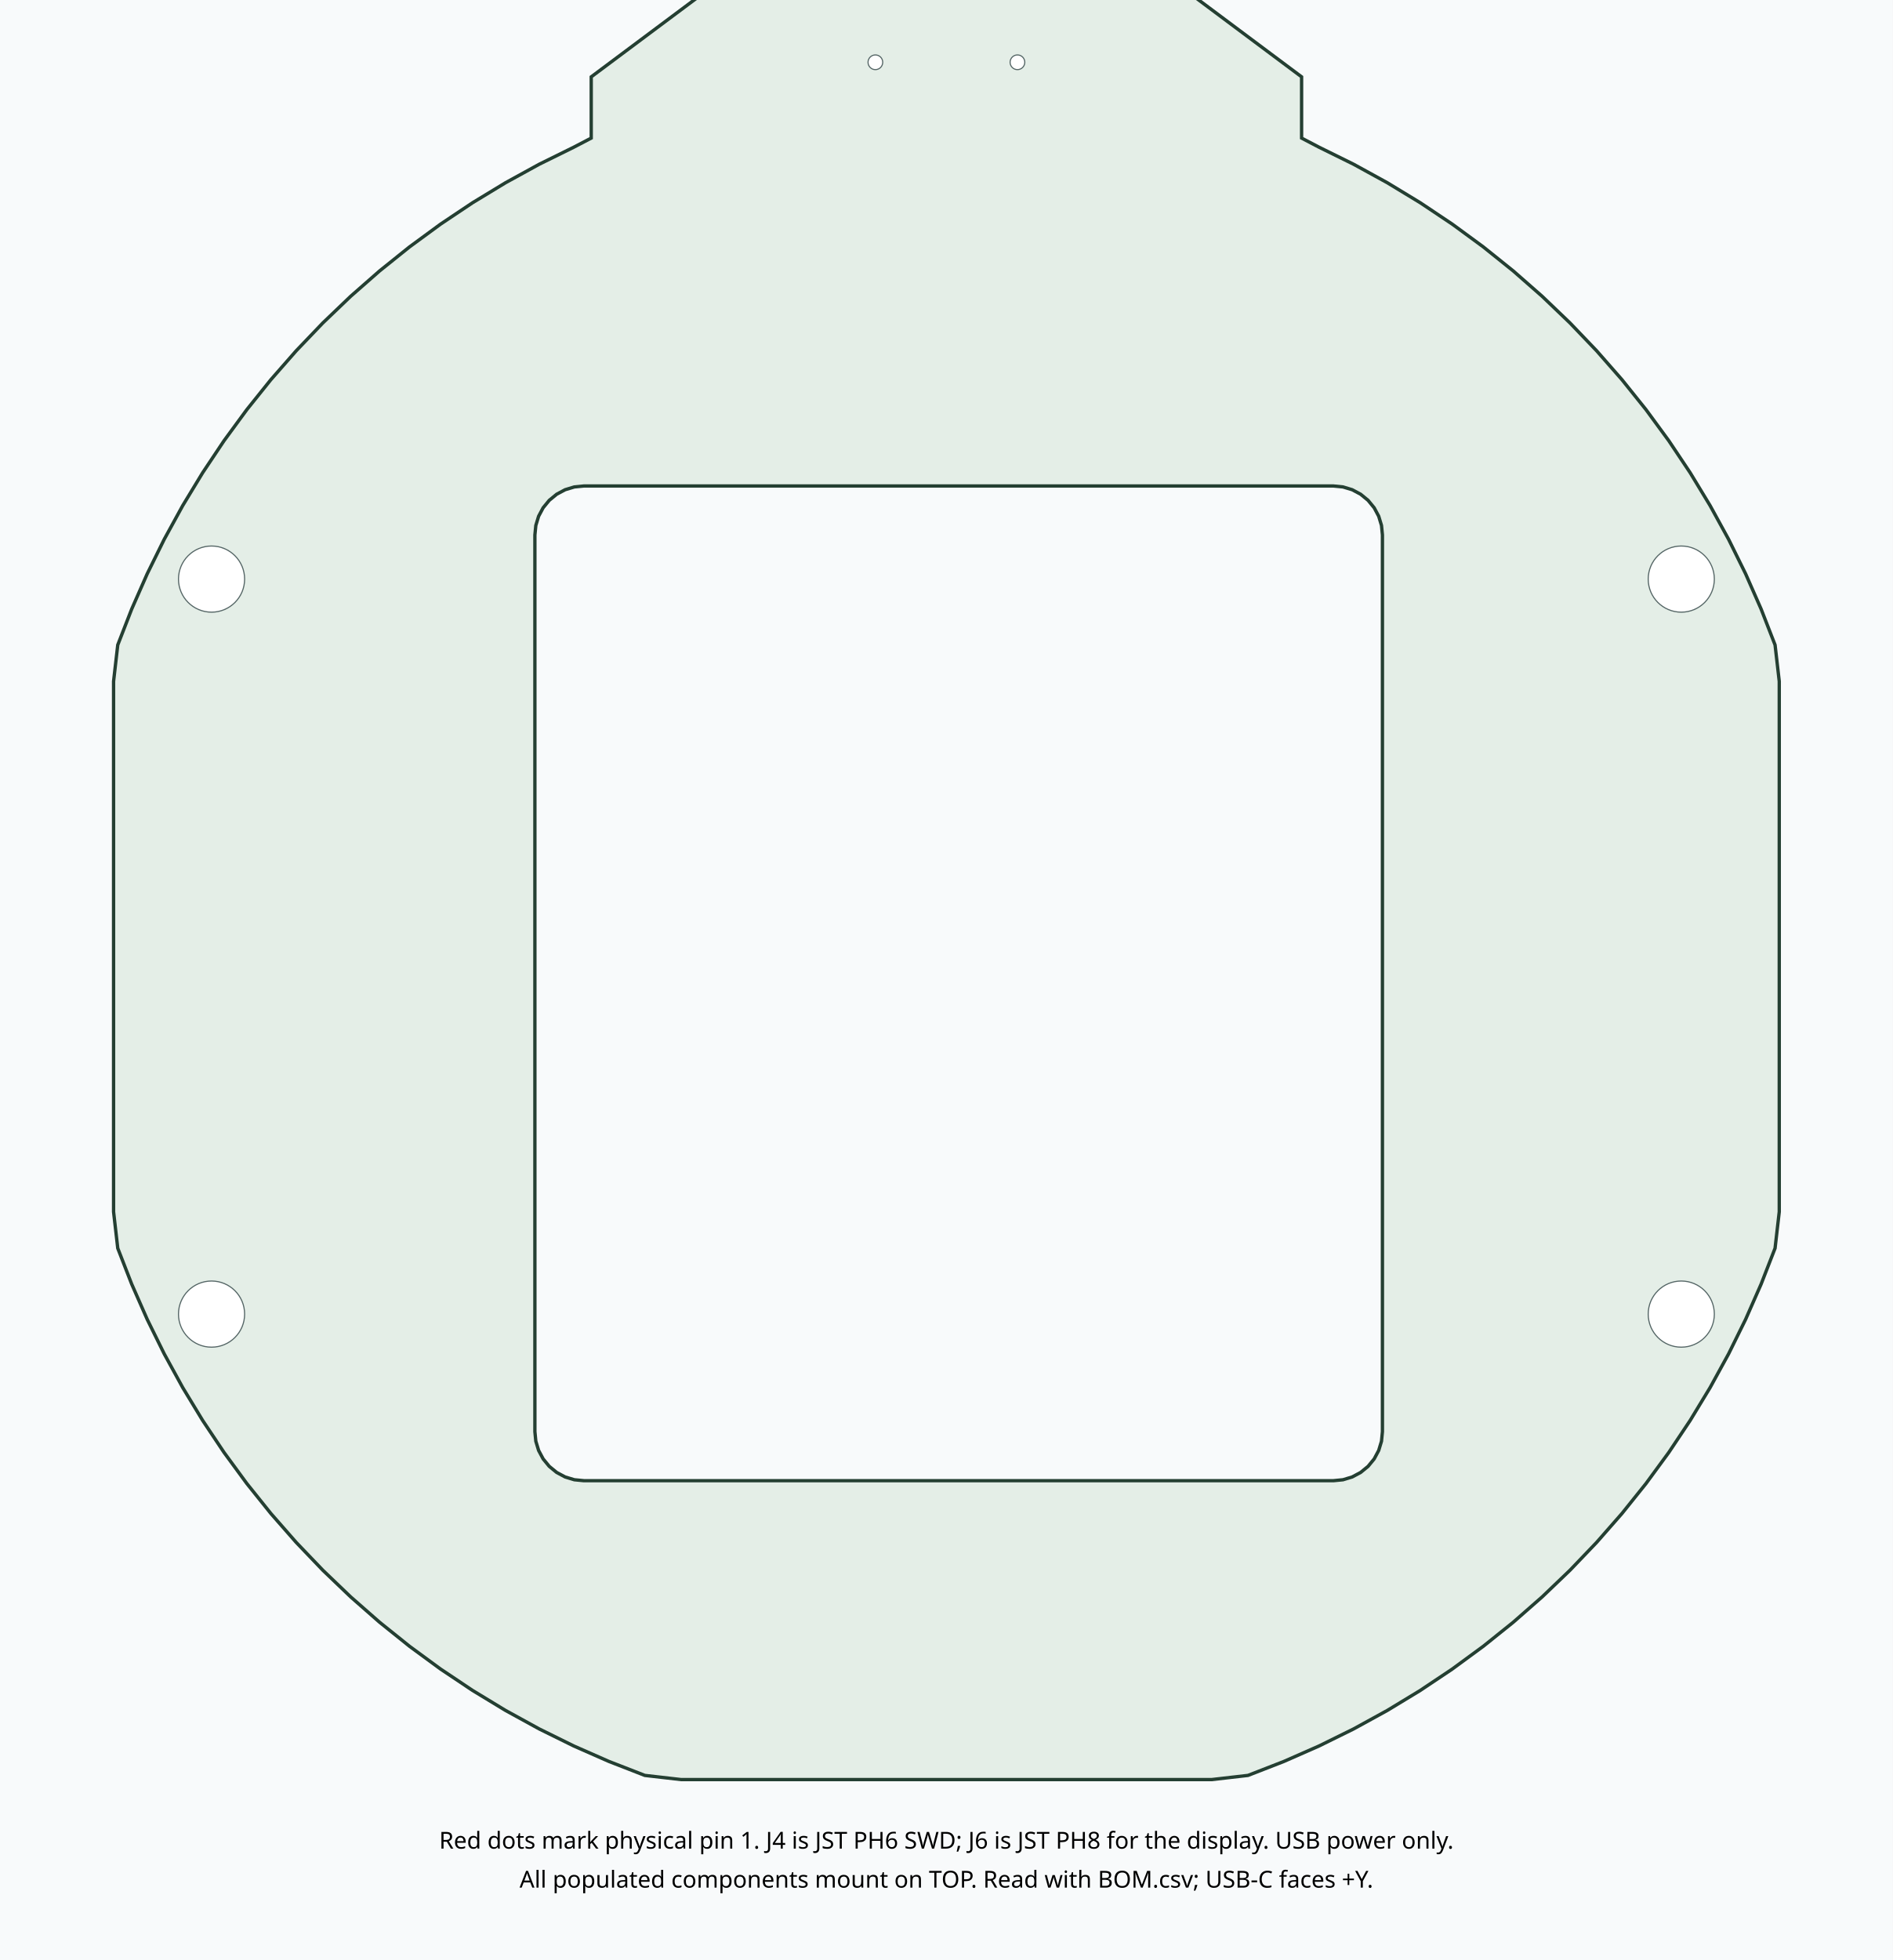
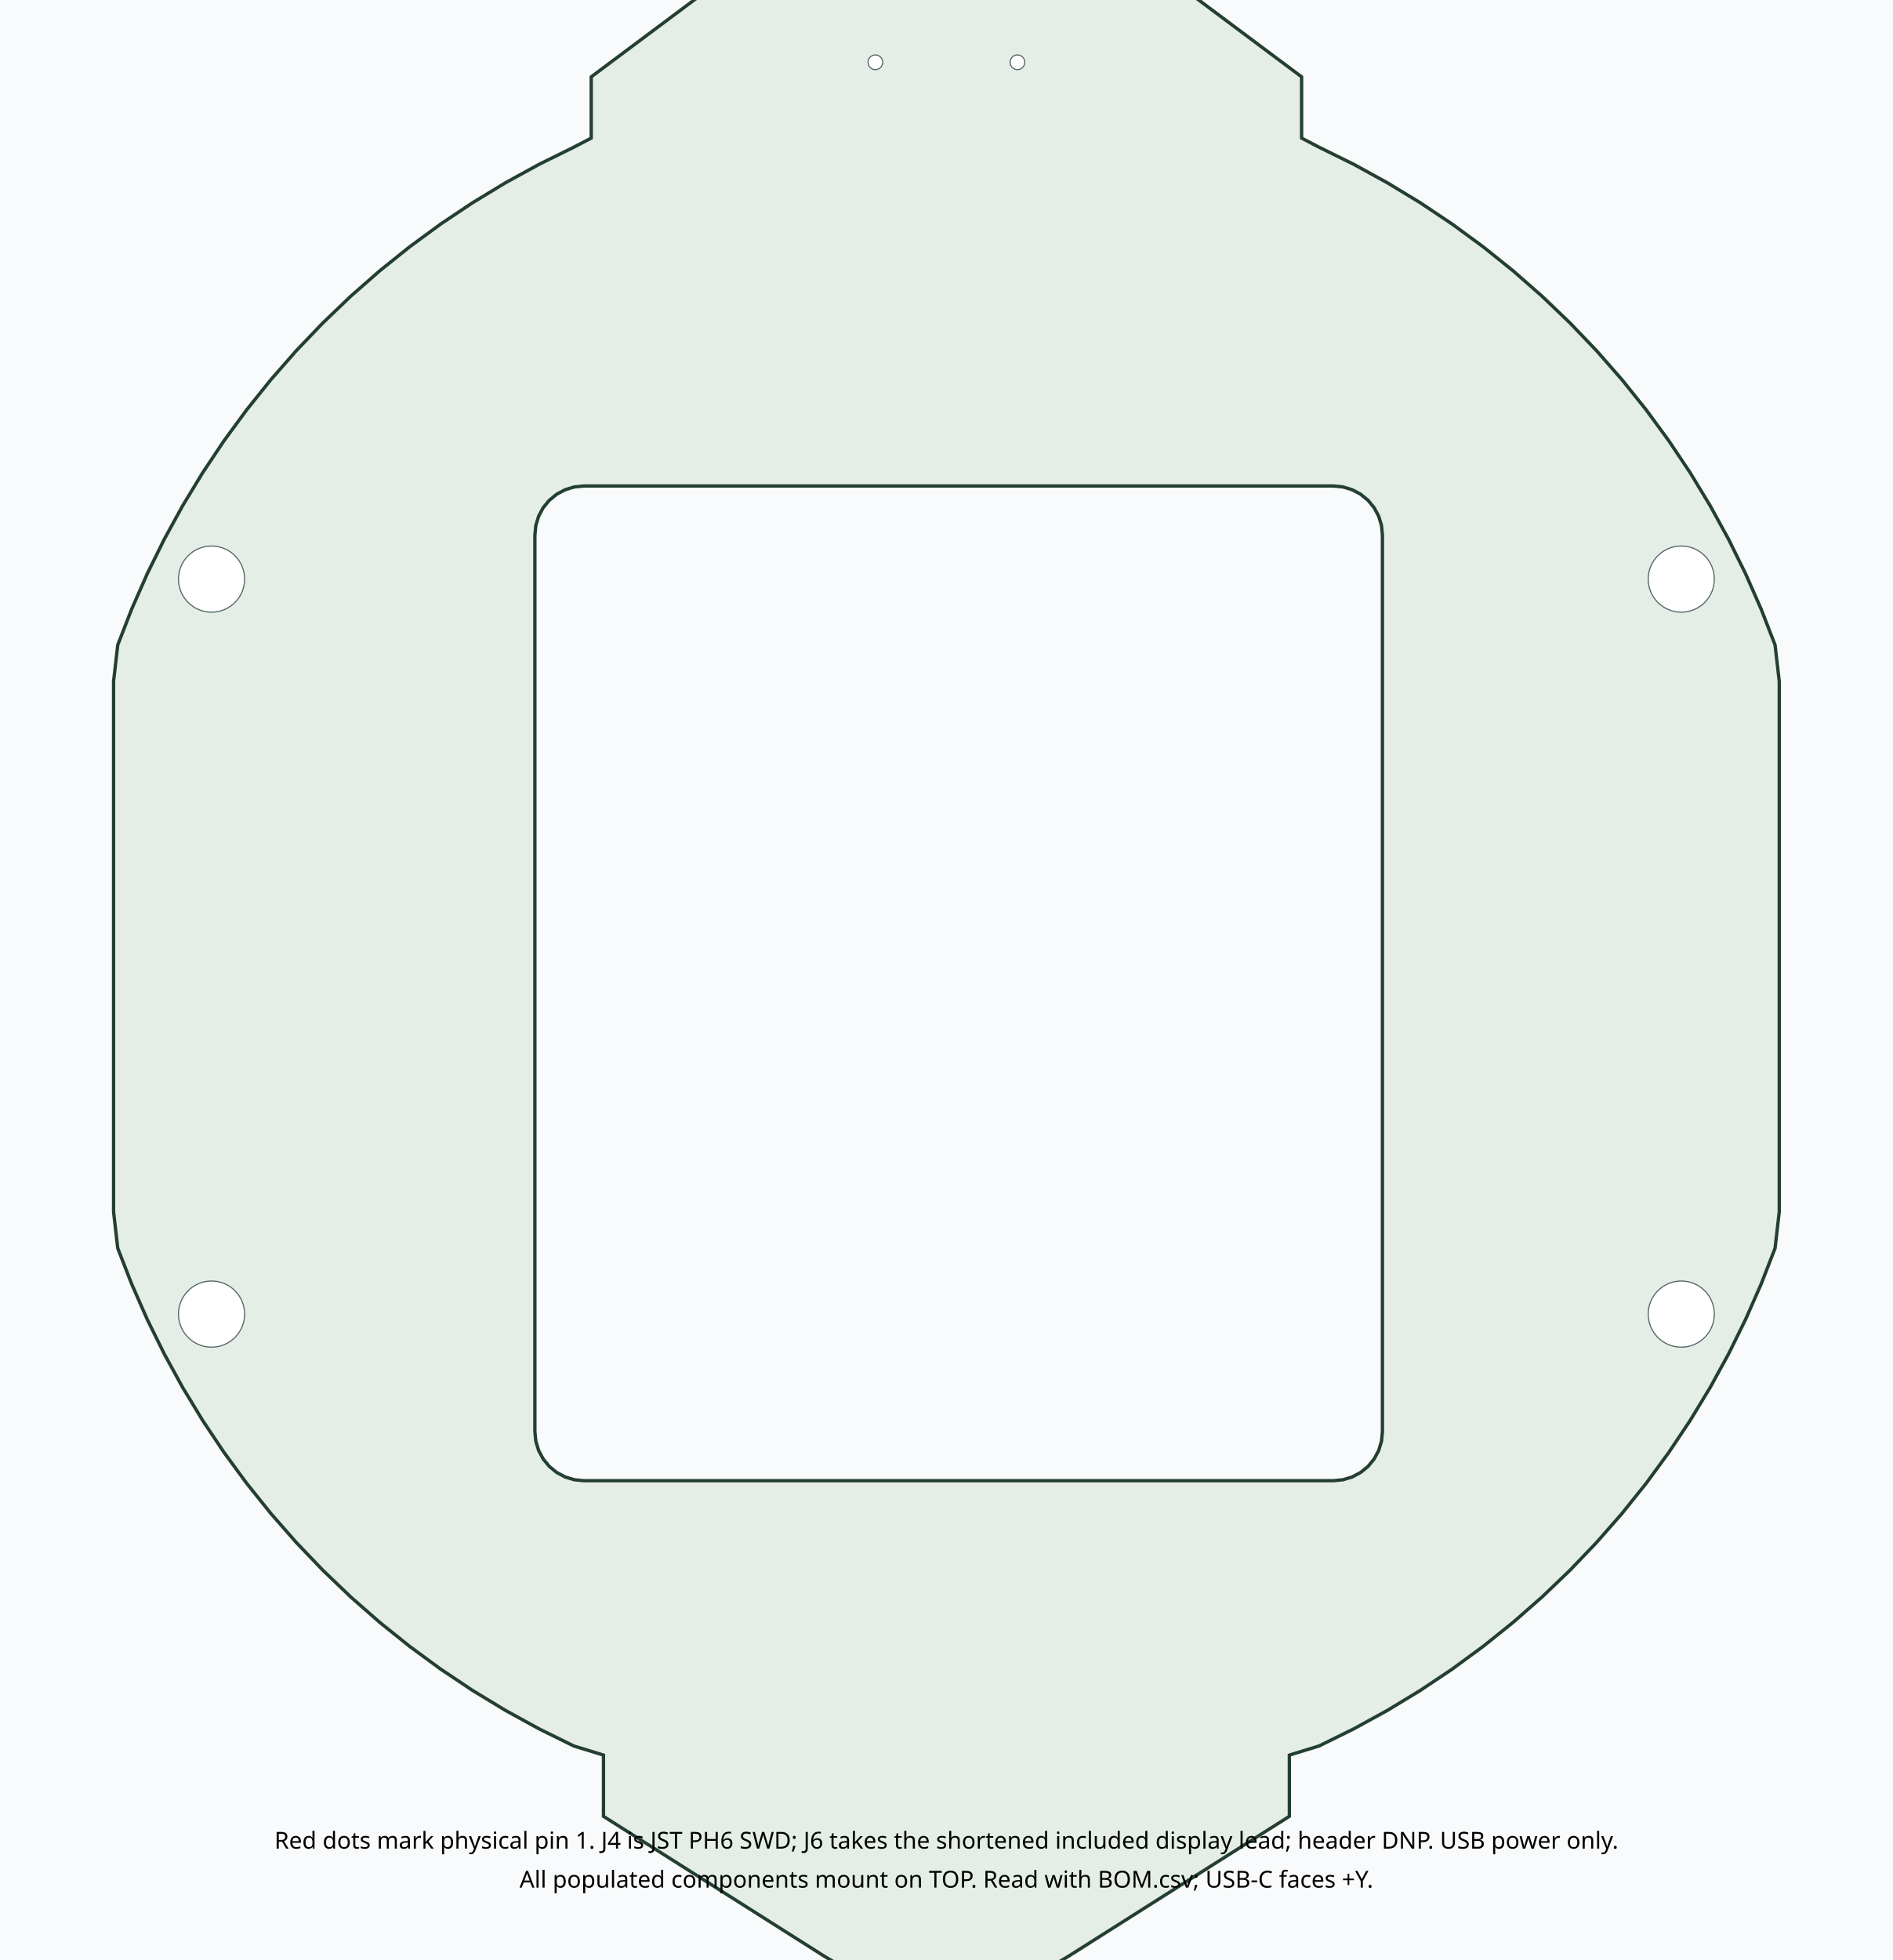
<svg xmlns="http://www.w3.org/2000/svg" width="1700" height="1760" viewBox="0 0 1700 1760">
  <rect width="1700" height="1760" fill="#f8fafb" />
-   <text x="850" y="40" text-anchor="middle" font-family="sans-serif" font-size="28">Desk knob Rev E2 — bottom assembly</text>
-   <path d="M 102.000,850.000 L 102.000,815.453 L 102.000,780.973 L 102.000,746.623 L 102.000,712.471 L 102.000,678.580 L 102.000,645.015 L 102.000,611.841 L 105.763,579.120 L 118.287,546.915 L 132.204,515.286 L 147.487,484.295 L 164.108,454.000 L 182.034,424.459 L 201.232,395.727 L 221.664,367.861 L 243.293,340.912 L 266.076,314.933 L 289.971,289.971 L 314.933,266.076 L 340.912,243.293 L 367.861,221.664 L 395.727,201.232 L 424.459,182.034 L 454.000,164.108 L 484.295,147.487 L 515.286,132.204 L 531.000,124.000 L 531.000,69.000 L 696.000,-54.200 L 1004.000,-54.200 L 1169.000,69.000 L 1169.000,124.000 L 1184.714,132.204 L 1215.705,147.487 L 1246.000,164.108 L 1275.541,182.034 L 1304.273,201.232 L 1332.139,221.664 L 1359.088,243.293 L 1385.067,266.076 L 1410.029,289.971 L 1433.924,314.933 L 1456.707,340.912 L 1478.336,367.861 L 1498.768,395.727 L 1517.966,424.459 L 1535.892,454.000 L 1552.513,484.295 L 1567.796,515.286 L 1581.713,546.915 L 1594.237,579.120 L 1598.000,611.841 L 1598.000,645.015 L 1598.000,678.580 L 1598.000,712.471 L 1598.000,746.623 L 1598.000,780.973 L 1598.000,815.453 L 1598.000,850.000 L 1598.000,884.547 L 1598.000,919.027 L 1598.000,953.377 L 1598.000,987.529 L 1598.000,1021.420 L 1598.000,1054.985 L 1598.000,1088.159 L 1594.237,1120.880 L 1581.713,1153.085 L 1567.796,1184.714 L 1552.513,1215.705 L 1535.892,1246.000 L 1517.966,1275.541 L 1498.768,1304.273 L 1478.336,1332.139 L 1456.707,1359.088 L 1433.924,1385.067 L 1410.029,1410.029 L 1385.067,1433.924 L 1359.088,1456.707 L 1332.139,1478.336 L 1304.273,1498.768 L 1275.541,1517.966 L 1246.000,1535.892 L 1215.705,1552.513 L 1184.714,1567.796 L 1153.085,1581.713 L 1120.880,1594.237 L 1088.159,1598.000 L 1054.985,1598.000 L 1021.420,1598.000 L 987.529,1598.000 L 953.377,1598.000 L 919.027,1598.000 L 884.547,1598.000 L 850.000,1598.000 L 815.453,1598.000 L 780.973,1598.000 L 746.623,1598.000 L 712.471,1598.000 L 678.580,1598.000 L 645.015,1598.000 L 611.841,1598.000 L 579.120,1594.237 L 546.915,1581.713 L 515.286,1567.796 L 484.295,1552.513 L 454.000,1535.892 L 424.459,1517.966 L 395.727,1498.768 L 367.861,1478.336 L 340.912,1456.707 L 314.933,1433.924 L 289.971,1410.029 L 266.076,1385.067 L 243.293,1359.088 L 221.664,1332.139 L 201.232,1304.273 L 182.034,1275.541 L 164.108,1246.000 L 147.487,1215.705 L 132.204,1184.714 L 118.287,1153.085 L 105.763,1120.880 L 102.000,1088.159 L 102.000,1054.985 L 102.000,1021.420 L 102.000,987.529 L 102.000,953.377 L 102.000,919.027 L 102.000,884.547 Z M 480.400,480.400 L 481.245,471.816 L 483.749,463.562 L 487.815,455.955 L 493.287,449.287 L 499.955,443.815 L 507.562,439.749 L 515.816,437.245 L 524.400,436.400 L 1197.600,436.400 L 1206.184,437.245 L 1214.438,439.749 L 1222.045,443.815 L 1228.713,449.287 L 1234.185,455.955 L 1238.251,463.562 L 1240.755,471.816 L 1241.600,480.400 L 1241.600,1285.600 L 1240.755,1294.184 L 1238.251,1302.438 L 1234.185,1310.045 L 1228.713,1316.713 L 1222.045,1322.185 L 1214.438,1326.251 L 1206.184,1328.755 L 1197.600,1329.600 L 524.400,1329.600 L 515.816,1328.755 L 507.562,1326.251 L 499.955,1322.185 L 493.287,1316.713 L 487.815,1310.045 L 483.749,1302.438 L 481.245,1294.184 L 480.400,1285.600 Z" fill="#e4eee7" stroke="#243f32" stroke-width="3" fill-rule="evenodd" />
+   <text x="850" y="40" text-anchor="middle" font-family="sans-serif" font-size="28">Desk knob Rev E3 — bottom assembly</text>
+   <path d="M 102.000,850.000 L 102.000,815.453 L 102.000,780.973 L 102.000,746.623 L 102.000,712.471 L 102.000,678.580 L 102.000,645.015 L 102.000,611.841 L 105.763,579.120 L 118.287,546.915 L 132.204,515.286 L 147.487,484.295 L 164.108,454.000 L 182.034,424.459 L 201.232,395.727 L 221.664,367.861 L 243.293,340.912 L 266.076,314.933 L 289.971,289.971 L 314.933,266.076 L 340.912,243.293 L 367.861,221.664 L 395.727,201.232 L 424.459,182.034 L 454.000,164.108 L 484.295,147.487 L 515.286,132.204 L 531.000,124.000 L 531.000,69.000 L 696.000,-54.200 L 1004.000,-54.200 L 1169.000,69.000 L 1169.000,124.000 L 1184.714,132.204 L 1215.705,147.487 L 1246.000,164.108 L 1275.541,182.034 L 1304.273,201.232 L 1332.139,221.664 L 1359.088,243.293 L 1385.067,266.076 L 1410.029,289.971 L 1433.924,314.933 L 1456.707,340.912 L 1478.336,367.861 L 1498.768,395.727 L 1517.966,424.459 L 1535.892,454.000 L 1552.513,484.295 L 1567.796,515.286 L 1581.713,546.915 L 1594.237,579.120 L 1598.000,611.841 L 1598.000,645.015 L 1598.000,678.580 L 1598.000,712.471 L 1598.000,746.623 L 1598.000,780.973 L 1598.000,815.453 L 1598.000,850.000 L 1598.000,884.547 L 1598.000,919.027 L 1598.000,953.377 L 1598.000,987.529 L 1598.000,1021.420 L 1598.000,1054.985 L 1598.000,1088.159 L 1594.237,1120.880 L 1581.713,1153.085 L 1567.796,1184.714 L 1552.513,1215.705 L 1535.892,1246.000 L 1517.966,1275.541 L 1498.768,1304.273 L 1478.336,1332.139 L 1456.707,1359.088 L 1433.924,1385.067 L 1410.029,1410.029 L 1385.067,1433.924 L 1359.088,1456.707 L 1332.139,1478.336 L 1304.273,1498.768 L 1275.541,1517.966 L 1246.000,1535.892 L 1215.705,1552.513 L 1184.714,1567.796 L 1158.000,1576.000 L 1158.000,1631.000 L 960.000,1756.400 L 927.000,1776.200 L 773.000,1776.200 L 740.000,1756.400 L 542.000,1631.000 L 542.000,1576.000 L 515.286,1567.796 L 484.295,1552.513 L 454.000,1535.892 L 424.459,1517.966 L 395.727,1498.768 L 367.861,1478.336 L 340.912,1456.707 L 314.933,1433.924 L 289.971,1410.029 L 266.076,1385.067 L 243.293,1359.088 L 221.664,1332.139 L 201.232,1304.273 L 182.034,1275.541 L 164.108,1246.000 L 147.487,1215.705 L 132.204,1184.714 L 118.287,1153.085 L 105.763,1120.880 L 102.000,1088.159 L 102.000,1054.985 L 102.000,1021.420 L 102.000,987.529 L 102.000,953.377 L 102.000,919.027 L 102.000,884.547 Z M 480.400,480.400 L 481.245,471.816 L 483.749,463.562 L 487.815,455.955 L 493.287,449.287 L 499.955,443.815 L 507.562,439.749 L 515.816,437.245 L 524.400,436.400 L 1197.600,436.400 L 1206.184,437.245 L 1214.438,439.749 L 1222.045,443.815 L 1228.713,449.287 L 1234.185,455.955 L 1238.251,463.562 L 1240.755,471.816 L 1241.600,480.400 L 1241.600,1285.600 L 1240.755,1294.184 L 1238.251,1302.438 L 1234.185,1310.045 L 1228.713,1316.713 L 1222.045,1322.185 L 1214.438,1326.251 L 1206.184,1328.755 L 1197.600,1329.600 L 524.400,1329.600 L 515.816,1328.755 L 507.562,1326.251 L 499.955,1322.185 L 493.287,1316.713 L 487.815,1310.045 L 483.749,1302.438 L 481.245,1294.184 L 480.400,1285.600 Z" fill="#e4eee7" stroke="#243f32" stroke-width="3" fill-rule="evenodd" />
  <circle cx="1510" cy="520" r="29.7" fill="white" stroke="#566" />
  <circle cx="190" cy="520" r="29.7" fill="white" stroke="#566" />
  <circle cx="1510" cy="1180" r="29.7" fill="white" stroke="#566" />
  <circle cx="190" cy="1180" r="29.7" fill="white" stroke="#566" />
  <circle cx="786.202" cy="55.922" r="6.6" fill="white" stroke="#566" />
  <circle cx="913.798" cy="55.922" r="6.6" fill="white" stroke="#566" />
-   <text x="850" y="1660" text-anchor="middle" font-family="sans-serif" font-size="21">Red dots mark physical pin 1. J4 is JST PH6 SWD; J6 is JST PH8 for the display. USB power only.</text>
+   <text x="850" y="1660" text-anchor="middle" font-family="sans-serif" font-size="21">Red dots mark physical pin 1. J4 is JST PH6 SWD; J6 takes the shortened included display lead; header DNP. USB power only.</text>
  <text x="850" y="1695" text-anchor="middle" font-family="sans-serif" font-size="21">All populated components mount on TOP. Read with BOM.csv; USB-C faces +Y.</text>
</svg>
